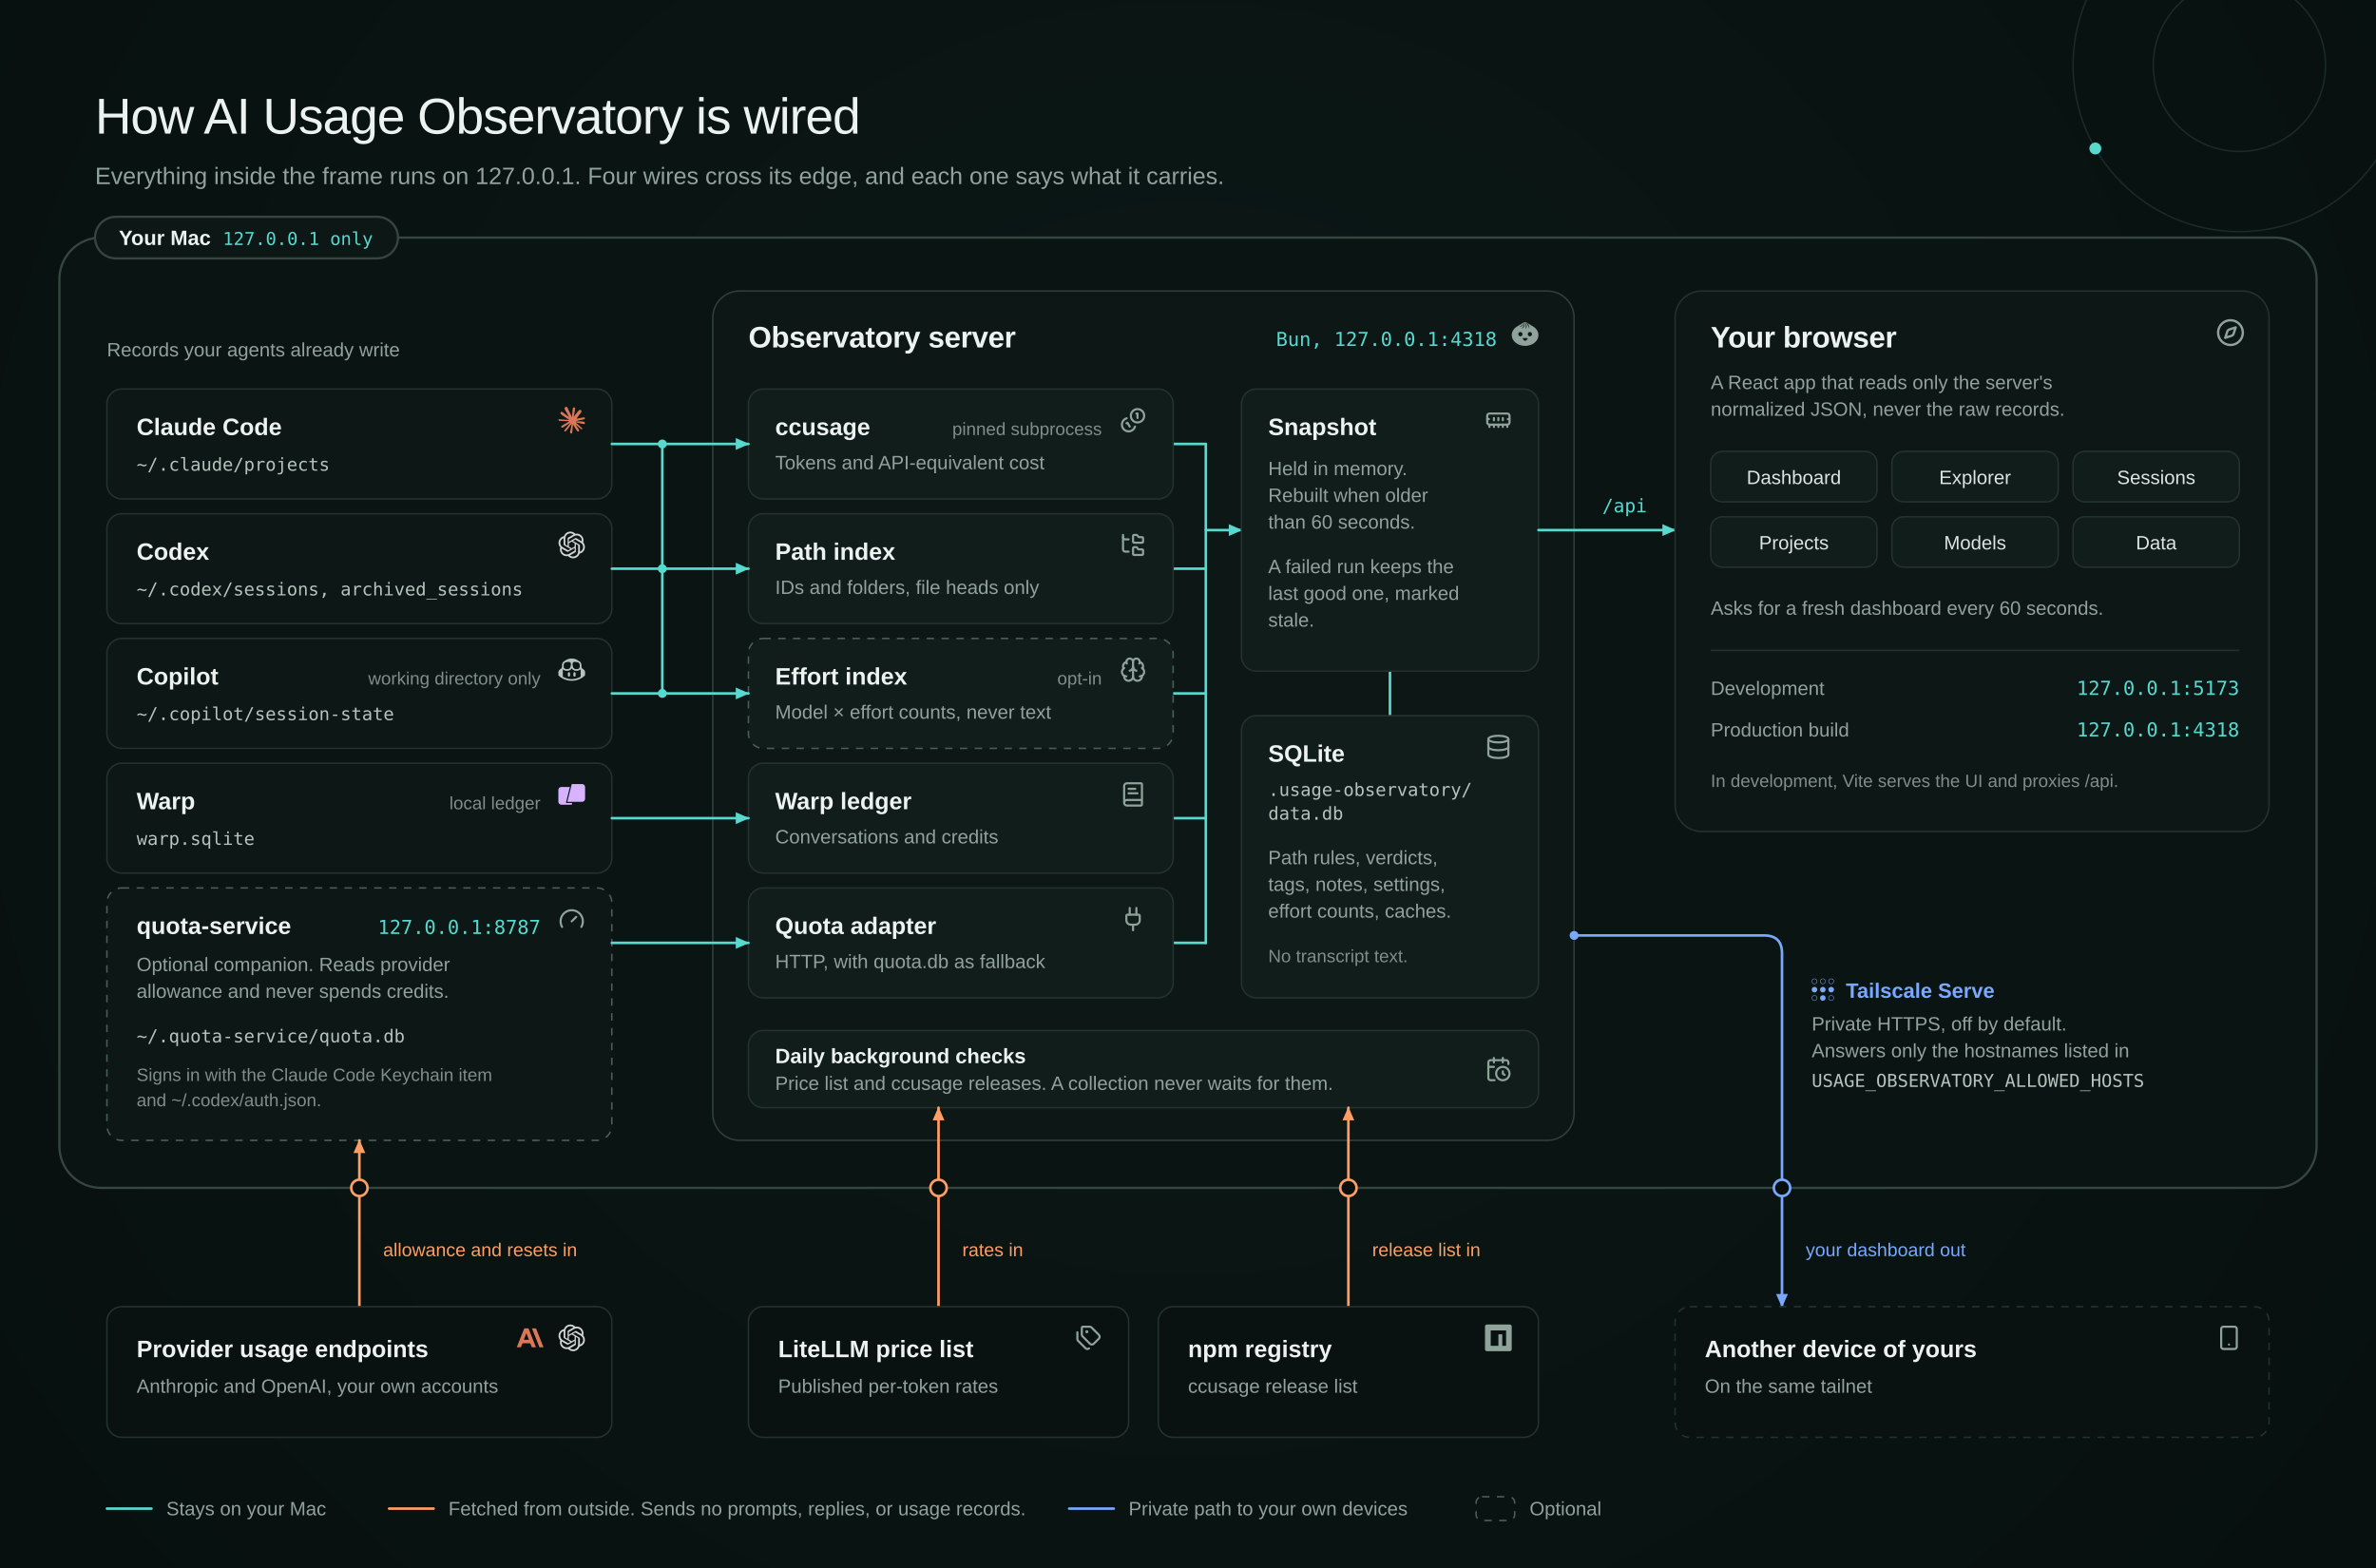
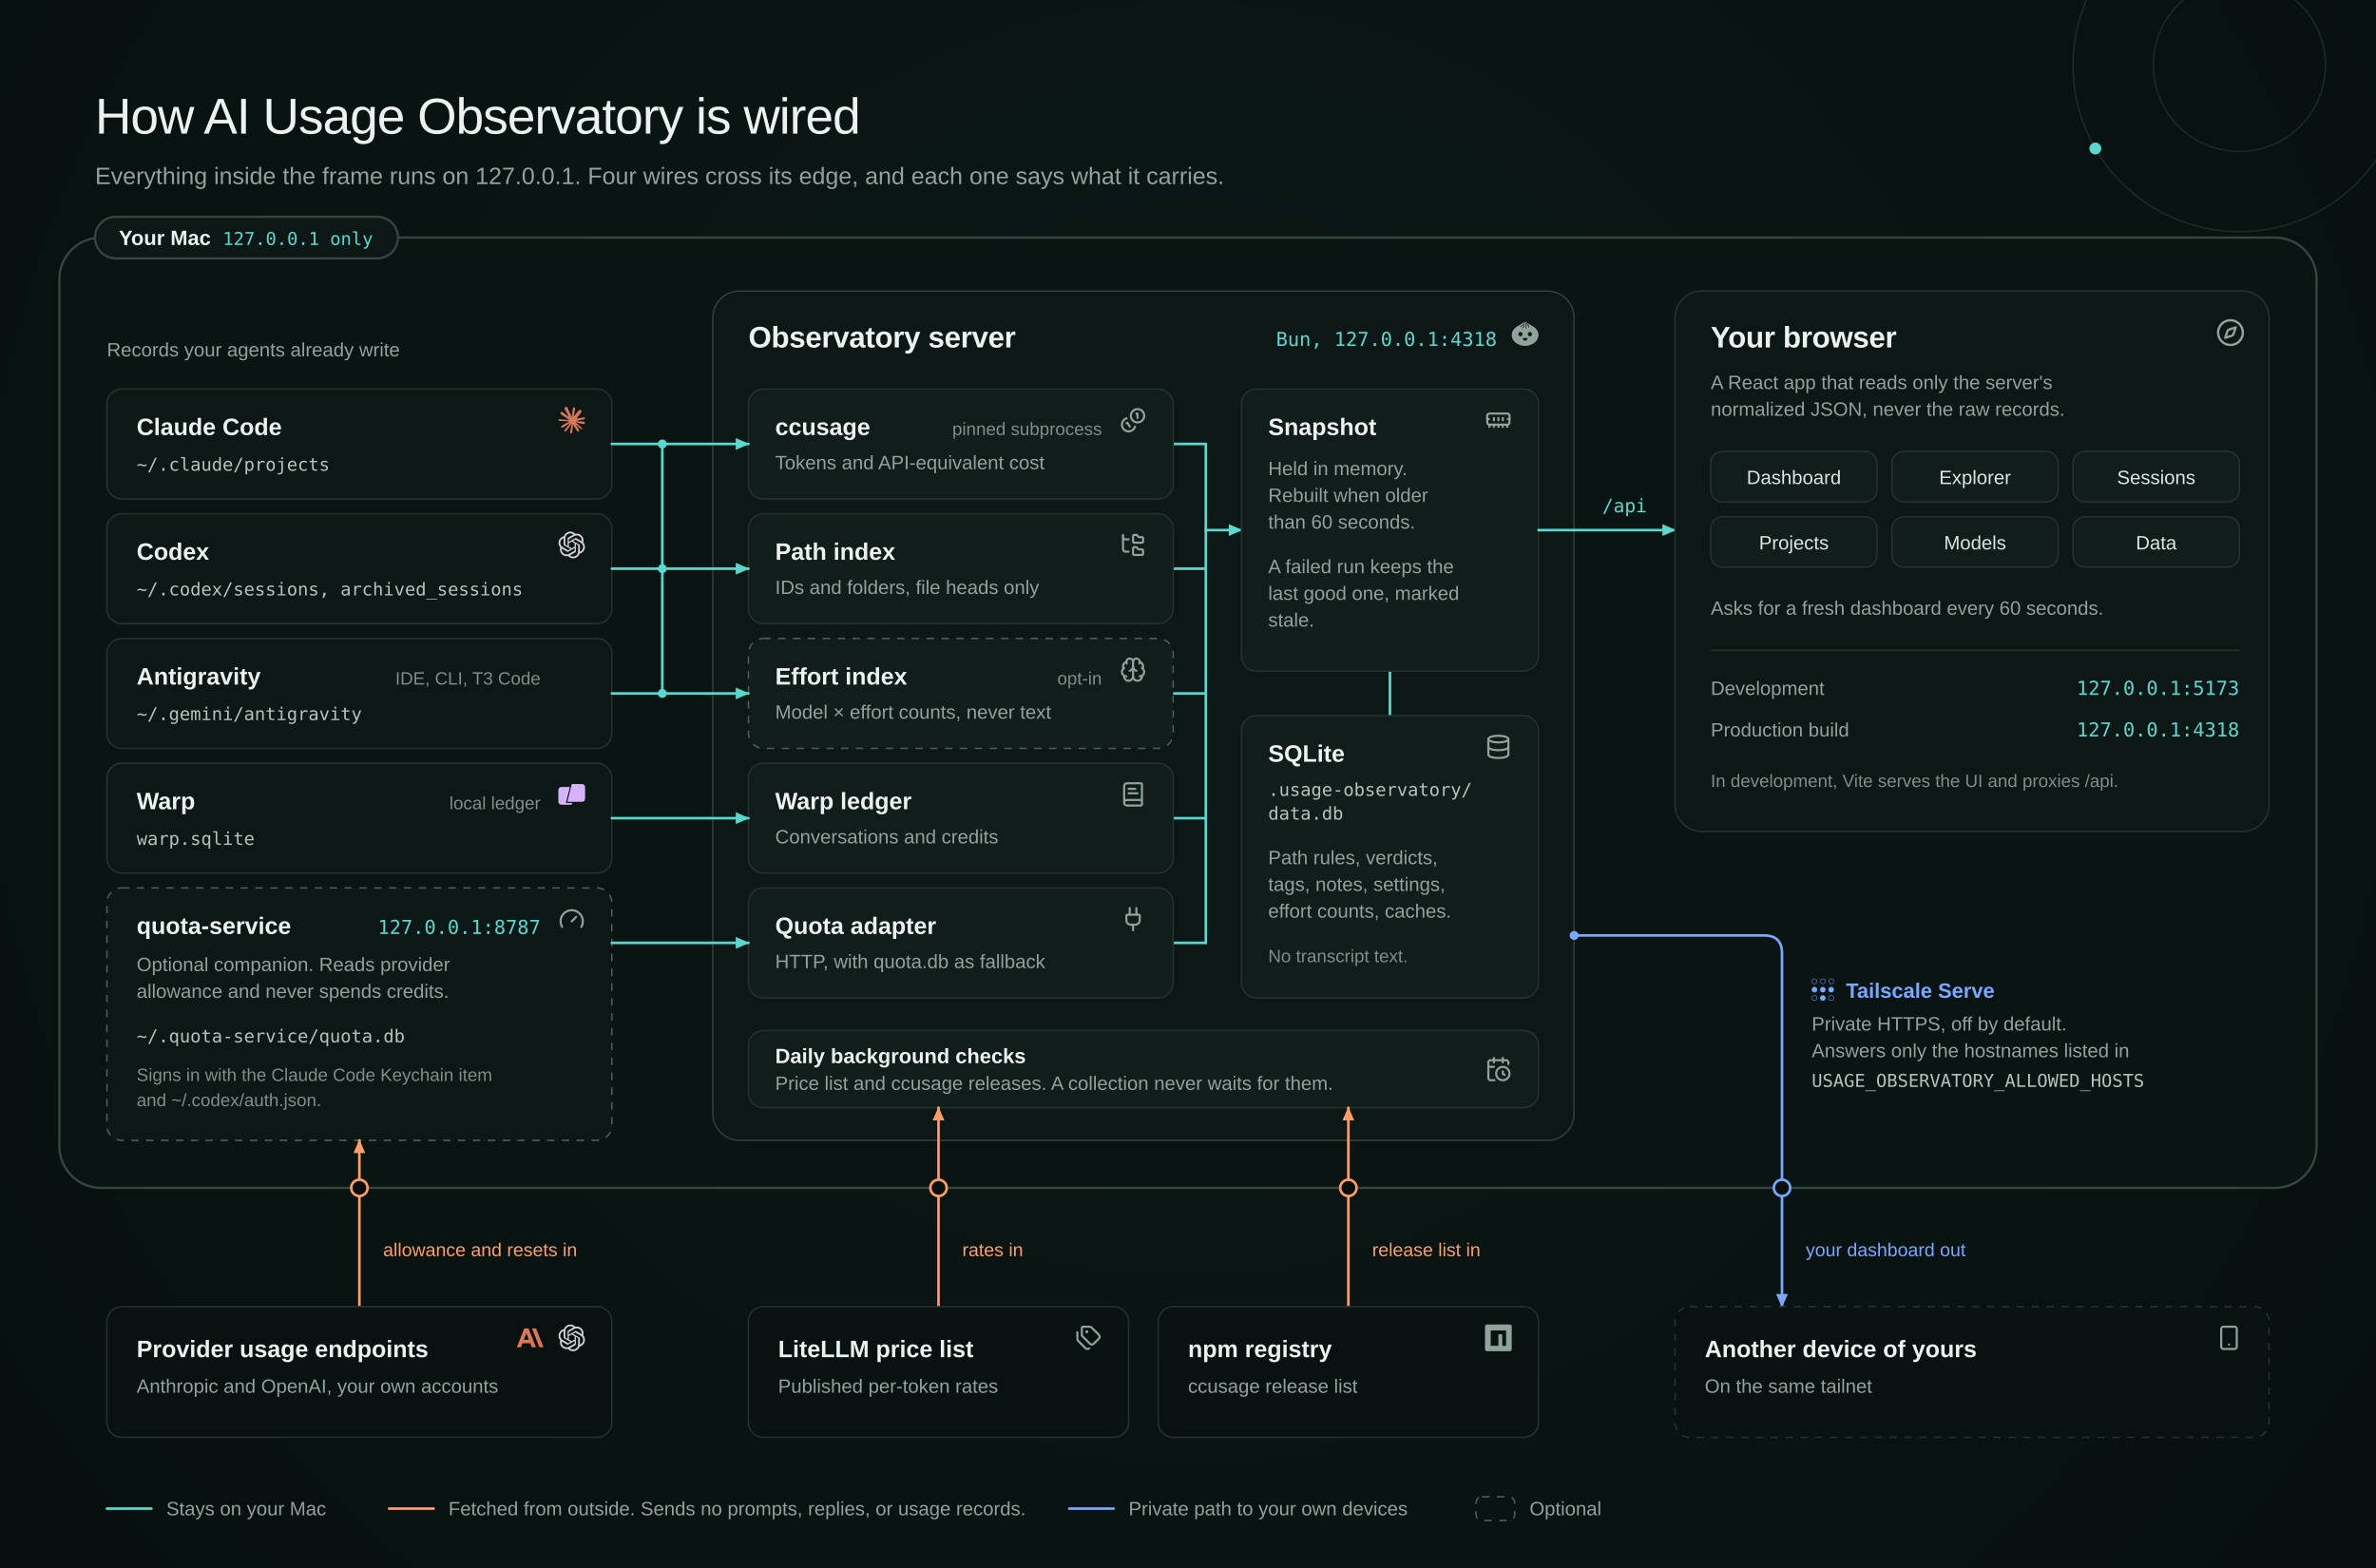
<svg xmlns="http://www.w3.org/2000/svg" viewBox="0 0 1600 1056" width="1600" height="1056" role="img" aria-labelledby="diagram-title diagram-desc">
  <defs>
    <radialGradient id="field" cx="800" cy="430" r="980" gradientUnits="userSpaceOnUse">
      <stop offset="0" stop-color="#0c1917" />
      <stop offset="1" stop-color="#07100f" />
    </radialGradient>
    <marker id="arrow-local" viewBox="0 0 10 10" refX="8.5" refY="5" markerWidth="6.5" markerHeight="6.5" orient="auto-start-reverse">
      <path d="M1 1.5 9 5 1 8.5z" fill="#58d9cf" />
    </marker>
    <marker id="arrow-outside" viewBox="0 0 10 10" refX="8.5" refY="5" markerWidth="6.5" markerHeight="6.5" orient="auto-start-reverse">
      <path d="M1 1.5 9 5 1 8.5z" fill="#ff9e64" />
    </marker>
    <marker id="arrow-tailnet" viewBox="0 0 10 10" refX="8.5" refY="5" markerWidth="6.5" markerHeight="6.5" orient="auto-start-reverse">
      <path d="M1 1.5 9 5 1 8.5z" fill="#78a8ff" />
    </marker>
    <style>
      text { font-family: "Avenir Next", Avenir, "Segoe UI", "Helvetica Neue", Arial, sans-serif; }
      .mono { font-family: "IBM Plex Mono", Menlo, Consolas, monospace; }
      .title { font-size: 34px; font-weight: 500; fill: #ecf2ef; letter-spacing: -.6px; }
      .subtitle { font-size: 16px; fill: #91a19b; }
      .heading { font-size: 20px; font-weight: 600; fill: #ecf2ef; letter-spacing: -.2px; }
      .name { font-size: 16px; font-weight: 600; fill: #ecf2ef; }
      .body { font-size: 13px; fill: #91a19b; }
      .note { font-size: 12px; fill: #7f8e88; }
      .path { font-size: 12px; fill: #b4c4bd; }
      .port { font-size: 13px; fill: #58d9cf; }
      .chip { font-size: 13px; font-weight: 500; fill: #dbe5e1; }
      .box { fill: #0d1715; stroke: #24322e; }
      .row { fill: #111d1a; stroke: #24322e; }
      .optional { stroke: #4a5f57; stroke-dasharray: 5 5; }
      .outside { fill: #091211; stroke: #24322e; }
      .wire { fill: none; stroke-width: 1.75; stroke-linecap: round; stroke-linejoin: round; }
      .local { stroke: #58d9cf; }
      .out { stroke: #ff9e64; }
      .tailnet { stroke: #78a8ff; }
      .label-out { font-size: 12.5px; fill: #ff9e64; }
      .label-tailnet { font-size: 12.5px; fill: #78a8ff; }
    </style>
    <symbol id="i-database" viewBox="0 0 24 24">
      <g fill="none" stroke="currentColor" stroke-width="1.9" stroke-linecap="round" stroke-linejoin="round">
        <ellipse cx="12" cy="5" rx="9" ry="3" />
        <path d="M3 5V19A9 3 0 0 0 21 19V5" />
        <path d="M3 12A9 3 0 0 0 21 12" />
      </g>
    </symbol>
    <symbol id="i-gauge" viewBox="0 0 24 24">
      <g fill="none" stroke="currentColor" stroke-width="1.9" stroke-linecap="round" stroke-linejoin="round">
        <path d="m12 14 4-4" />
        <path d="M3.34 19a10 10 0 1 1 17.32 0" />
      </g>
    </symbol>
    <symbol id="i-coins" viewBox="0 0 24 24">
      <g fill="none" stroke="currentColor" stroke-width="1.9" stroke-linecap="round" stroke-linejoin="round">
        <path d="M13.744 17.736a6 6 0 1 1-7.48-7.48" />
        <path d="M15 6h1v4" />
        <path d="m6.134 14.768.866-.5 2 3.464" />
        <circle cx="16" cy="8" r="6" />
      </g>
    </symbol>
    <symbol id="i-folder-tree" viewBox="0 0 24 24">
      <g fill="none" stroke="currentColor" stroke-width="1.9" stroke-linecap="round" stroke-linejoin="round">
        <path d="M20 10a1 1 0 0 0 1-1V6a1 1 0 0 0-1-1h-2.5a1 1 0 0 1-.8-.4l-.9-1.2A1 1 0 0 0 15 3h-2a1 1 0 0 0-1 1v5a1 1 0 0 0 1 1Z" />
        <path d="M20 21a1 1 0 0 0 1-1v-3a1 1 0 0 0-1-1h-2.9a1 1 0 0 1-.88-.55l-.42-.85a1 1 0 0 0-.92-.6H13a1 1 0 0 0-1 1v5a1 1 0 0 0 1 1Z" />
        <path d="M3 5a2 2 0 0 0 2 2h3" />
        <path d="M3 3v13a2 2 0 0 0 2 2h3" />
      </g>
    </symbol>
    <symbol id="i-brain" viewBox="0 0 24 24">
      <g fill="none" stroke="currentColor" stroke-width="1.9" stroke-linecap="round" stroke-linejoin="round">
        <path d="M12 18V5" />
        <path d="M15 13a4.17 4.17 0 0 1-3-4 4.17 4.17 0 0 1-3 4" />
        <path d="M17.598 6.5A3 3 0 1 0 12 5a3 3 0 1 0-5.598 1.5" />
        <path d="M17.997 5.125a4 4 0 0 1 2.526 5.77" />
        <path d="M18 18a4 4 0 0 0 2-7.464" />
        <path d="M19.967 17.483A4 4 0 1 1 12 18a4 4 0 1 1-7.967-.517" />
        <path d="M6 18a4 4 0 0 1-2-7.464" />
        <path d="M6.003 5.125a4 4 0 0 0-2.526 5.77" />
      </g>
    </symbol>
    <symbol id="i-plug" viewBox="0 0 24 24">
      <g fill="none" stroke="currentColor" stroke-width="1.9" stroke-linecap="round" stroke-linejoin="round">
        <path d="M12 22v-5" />
        <path d="M15 8V2" />
        <path d="M17 8a1 1 0 0 1 1 1v4a4 4 0 0 1-4 4h-4a4 4 0 0 1-4-4V9a1 1 0 0 1 1-1z" />
        <path d="M9 8V2" />
      </g>
    </symbol>
    <symbol id="i-memory-stick" viewBox="0 0 24 24">
      <g fill="none" stroke="currentColor" stroke-width="1.9" stroke-linecap="round" stroke-linejoin="round">
        <path d="M12 12v-2" />
        <path d="M12 18v-2" />
        <path d="M16 12v-2" />
        <path d="M16 18v-2" />
        <path d="M2 11h1.5" />
        <path d="M20 18v-2" />
        <path d="M20.5 11H22" />
        <path d="M4 18v-2" />
        <path d="M8 12v-2" />
        <path d="M8 18v-2" />
        <rect x="2" y="6" width="20" height="10" rx="2" />
      </g>
    </symbol>
    <symbol id="i-calendar-clock" viewBox="0 0 24 24">
      <g fill="none" stroke="currentColor" stroke-width="1.9" stroke-linecap="round" stroke-linejoin="round">
        <path d="M16 14v2.2l1.6 1" />
        <path d="M16 2v4" />
        <path d="M21 7.5V6a2 2 0 0 0-2-2H5a2 2 0 0 0-2 2v14a2 2 0 0 0 2 2h3.5" />
        <path d="M3 10h5" />
        <path d="M8 2v4" />
        <circle cx="16" cy="16" r="6" />
      </g>
    </symbol>
    <symbol id="i-smartphone" viewBox="0 0 24 24">
      <g fill="none" stroke="currentColor" stroke-width="1.9" stroke-linecap="round" stroke-linejoin="round">
        <rect width="14" height="20" x="5" y="2" rx="2" ry="2" />
        <path d="M12 18h.01" />
      </g>
    </symbol>
    <symbol id="i-book-text" viewBox="0 0 24 24">
      <g fill="none" stroke="currentColor" stroke-width="1.9" stroke-linecap="round" stroke-linejoin="round">
        <path d="M4 19.5v-15A2.5 2.5 0 0 1 6.5 2H19a1 1 0 0 1 1 1v18a1 1 0 0 1-1 1H6.5a1 1 0 0 1 0-5H20" />
        <path d="M8 11h8" />
        <path d="M8 7h6" />
      </g>
    </symbol>
    <symbol id="i-tags" viewBox="0 0 24 24">
      <g fill="none" stroke="currentColor" stroke-width="1.9" stroke-linecap="round" stroke-linejoin="round">
        <path d="M13.172 2a2 2 0 0 1 1.414.586l6.71 6.71a2.4 2.4 0 0 1 0 3.408l-4.592 4.592a2.4 2.4 0 0 1-3.408 0l-6.71-6.71A2 2 0 0 1 6 9.172V3a1 1 0 0 1 1-1z" />
        <path d="M2 7v6.172a2 2 0 0 0 .586 1.414l6.71 6.71a2.4 2.4 0 0 0 3.191.193" />
        <circle cx="10.5" cy="6.5" r=".5" fill="currentColor" />
      </g>
    </symbol>
    <symbol id="i-claude" viewBox="0 0 24 24">
      <path fill="currentColor" d="m4.714 15.956 4.717-2.647.079-.231-.079-.128h-.231l-.789-.049-2.696-.073-2.337-.097-2.265-.121-.571-.121-.534-.704.055-.352.48-.322.686.061 1.518.103 2.277.158 1.651.097 2.447.255h.389l.055-.158-.134-.097-.103-.097L6.973 9.836l-2.55-1.688-1.336-.971-.723-.492-.364-.461-.158-1.008.656-.723.88.061.225.061.892.686 1.906 1.475 2.489 1.834.364.303.146-.103.018-.073-.164-.273-1.354-2.447-1.445-2.489-.643-1.032-.17-.619c-.061-.255-.103-.467-.103-.729L6.287.134 6.7 0l.996.134.419.364.619 1.415 1.002 2.228 1.554 3.03.455.898.243.832.091.255h.158v-.146l.128-1.706.237-2.095.231-2.696.079-.759.376-.911.747-.492.583.279.48.686-.067.443-.285 1.852-.559 2.902-.364 1.943h.212l.243-.243.984-1.305 1.651-2.064.729-.82.85-.905.546-.431h1.032l.759 1.129-.34 1.166-1.062 1.348-.88 1.141-1.263 1.7-.789 1.36.073.109.188-.018 2.853-.607 1.542-.279 1.84-.316.832.389.091.395-.328.807-1.967.486-2.307.461-3.436.814-.043.03.049.061 1.548.146.662.036h1.621l3.018.225.789.522.474.638-.079.486-1.214.619-1.639-.389-3.825-.911-1.311-.328h-.182v.109l1.093 1.069 2.003 1.809 2.507 2.331.128.577-.322.455-.34-.049-2.204-1.657-.85-.747-1.925-1.621h-.128v.17l.443.65 2.344 3.521.121 1.081-.17.352-.607.212-.668-.121-1.372-1.925L14.38 17.959l-1.141-1.943-.14.079-.674 7.255-.316.37-.729.279-.607-.461-.322-.747.322-1.475.389-1.925.316-1.53.285-1.9.17-.631-.012-.043-.14.018-1.433 1.967-2.18 2.945-1.724 1.846-.413.164-.716-.37.067-.662.401-.589 2.386-3.036 1.439-1.882.929-1.087-.006-.158h-.055l-6.338 4.116-1.129.146-.486-.455.061-.747.231-.243 1.906-1.311Z" />
    </symbol>
    <symbol id="i-openai" viewBox="0 0 24 24">
      <path fill="currentColor" d="M22.282 9.821a5.985 5.985 0 0 0-.516-4.911 6.046 6.046 0 0 0-6.51-2.9A6.065 6.065 0 0 0 4.981 4.182a5.985 5.985 0 0 0-3.998 2.9 6.046 6.046 0 0 0 .743 7.097 5.98 5.98 0 0 0 .511 4.911 6.051 6.051 0 0 0 6.515 2.9A5.985 5.985 0 0 0 13.26 24a6.056 6.056 0 0 0 5.772-4.206 5.989 5.989 0 0 0 3.998-2.9 6.056 6.056 0 0 0-.748-7.073zm-9.022 12.608a4.476 4.476 0 0 1-2.876-1.041l.142-.08 4.778-2.758a.795.795 0 0 0 .393-.681v-6.737l2.02 1.169a.071.071 0 0 1 .038.052v5.583a4.504 4.504 0 0 1-4.495 4.494zm-9.661-4.125a4.471 4.471 0 0 1-.535-3.014l.142.085 4.783 2.758a.771.771 0 0 0 .781 0l5.843-3.369v2.332a.08.08 0 0 1-.033.061L9.74 19.95a4.499 4.499 0 0 1-6.141-1.646zM2.341 7.896a4.485 4.485 0 0 1 2.365-1.973V11.6a.766.766 0 0 0 .388.676l5.814 3.354-2.02 1.169a.076.076 0 0 1-.071 0l-4.83-2.787A4.504 4.504 0 0 1 2.341 7.872zm16.596 3.856L13.104 8.364 15.119 7.2a.076.076 0 0 1 .071 0l4.83 2.791a4.494 4.494 0 0 1-.676 8.104v-5.677a.79.79 0 0 0-.407-.667zm2.011-3.023l-.142-.085-4.774-2.782a.776.776 0 0 0-.785 0L9.409 9.23V6.897a.066.066 0 0 1 .028-.061l4.83-2.787a4.499 4.499 0 0 1 6.68 4.66zM8.306 12.863l-2.02-1.164a.08.08 0 0 1-.038-.057V6.074a4.499 4.499 0 0 1 7.376-3.454l-.142.081L8.704 5.459a.795.795 0 0 0-.393.681zm1.098-2.365l2.602-1.5 2.607 1.5v2.999l-2.597 1.5-2.607-1.5Z" />
    </symbol>
    <symbol id="i-githubcopilot" viewBox="0 0 24 24">
      <path fill="currentColor" d="M23.922 16.997C23.061 18.492 18.063 22.02 12 22.02 5.937 22.02.939 18.492.078 16.997A.641.641 0 0 1 0 16.741v-2.869a.883.883 0 0 1 .053-.22c.372-.935 1.347-2.292 2.605-2.656.167-.429.414-1.055.644-1.517a10.098 10.098 0 0 1-.052-1.086c0-1.331.282-2.499 1.132-3.368.397-.406.89-.717 1.474-.952C7.255 2.937 9.248 1.98 11.978 1.98c2.731 0 4.767.957 6.166 2.093.584.235 1.077.546 1.474.952.85.869 1.132 2.037 1.132 3.368 0 .368-.014.733-.052 1.086.23.462.477 1.088.644 1.517 1.258.364 2.233 1.721 2.605 2.656a.841.841 0 0 1 .053.22v2.869a.641.641 0 0 1-.078.256Zm-11.75-5.992h-.344a4.359 4.359 0 0 1-.355.508c-.77.947-1.918 1.492-3.508 1.492-1.725 0-2.989-.359-3.782-1.259a2.137 2.137 0 0 1-.085-.104L4 11.746v6.585c1.435.779 4.514 2.179 8 2.179 3.486 0 6.565-1.4 8-2.179v-6.585l-.098-.104s-.033.045-.085.104c-.793.9-2.057 1.259-3.782 1.259-1.59 0-2.738-.545-3.508-1.492a4.359 4.359 0 0 1-.355-.508Zm2.328 3.25c.549 0 1 .451 1 1v2c0 .549-.451 1-1 1-.549 0-1-.451-1-1v-2c0-.549.451-1 1-1Zm-5 0c.549 0 1 .451 1 1v2c0 .549-.451 1-1 1-.549 0-1-.451-1-1v-2c0-.549.451-1 1-1Zm3.313-6.185c.136 1.057.403 1.913.878 2.497.442.544 1.134.938 2.344.938 1.573 0 2.292-.337 2.657-.751.384-.435.558-1.15.558-2.361 0-1.14-.243-1.847-.705-2.319-.477-.488-1.319-.862-2.824-1.025-1.487-.161-2.192.138-2.533.529-.269.307-.437.808-.438 1.578v.021c0 .265.021.562.063.893Zm-1.626 0c.042-.331.063-.628.063-.894v-.02c-.001-.77-.169-1.271-.438-1.578-.341-.391-1.046-.69-2.533-.529-1.505.163-2.347.537-2.824 1.025-.462.472-.705 1.179-.705 2.319 0 1.211.175 1.926.558 2.361.365.414 1.084.751 2.657.751 1.21 0 1.902-.394 2.344-.938.475-.584.742-1.44.878-2.497Z" />
    </symbol>
    <symbol id="i-warp" viewBox="0 0 24 24">
      <path fill="currentColor" d="M12.035 2.723h9.253A2.712 2.712 0 0 1 24 5.435v10.529a2.712 2.712 0 0 1-2.712 2.713H8.047Zm-1.681 2.6L6.766 19.677h5.598l-.399 1.6H2.712A2.712 2.712 0 0 1 0 18.565V8.036a2.712 2.712 0 0 1 2.712-2.712Z" />
    </symbol>
    <symbol id="i-bun" viewBox="0 0 24 24">
      <path fill="currentColor" d="M12 22.596c6.628 0 12-4.338 12-9.688 0-3.318-2.057-6.248-5.219-7.986-1.286-.715-2.297-1.357-3.139-1.89C14.058 2.025 13.08 1.404 12 1.404c-1.097 0-2.334.785-3.966 1.821a49.92 49.92 0 0 1-2.816 1.697C2.057 6.66 0 9.59 0 12.908c0 5.35 5.372 9.687 12 9.687v.001ZM10.599 4.715c.334-.759.503-1.58.498-2.409 0-.145.202-.187.23-.029.658 2.783-.902 4.162-2.057 4.624-.124.048-.199-.121-.103-.209a5.763 5.763 0 0 0 1.432-1.977Zm2.058-.102a5.82 5.82 0 0 0-.782-2.306v-.016c-.069-.123.086-.263.185-.172 1.962 2.111 1.307 4.067.556 5.051-.082.103-.23-.003-.189-.126a5.85 5.85 0 0 0 .23-2.431Zm1.776-.561a5.727 5.727 0 0 0-1.612-1.806v-.014c-.112-.085-.024-.274.114-.218 2.595 1.087 2.774 3.18 2.459 4.407a.116.116 0 0 1-.049.071.11.11 0 0 1-.153-.026.122.122 0 0 1-.022-.083 5.891 5.891 0 0 0-.737-2.331Zm-5.087.561c-.617.546-1.282.76-2.063 1-.117 0-.195-.078-.156-.181 1.752-.909 2.376-1.649 2.999-2.778 0 0 .155-.118.188.085 0 .304-.349 1.329-.968 1.874Zm4.945 11.237a2.957 2.957 0 0 1-.937 1.553c-.346.346-.8.565-1.286.62a2.178 2.178 0 0 1-1.327-.62 2.955 2.955 0 0 1-.925-1.553.244.244 0 0 1 .064-.198.234.234 0 0 1 .193-.069h3.965a.226.226 0 0 1 .19.07c.05.053.073.125.063.197Zm-5.458-2.176a1.862 1.862 0 0 1-2.384-.245 1.98 1.98 0 0 1-.233-2.447c.207-.319.503-.566.848-.713a1.84 1.84 0 0 1 1.092-.11c.366.075.703.261.967.531a1.98 1.98 0 0 1 .408 2.114 1.931 1.931 0 0 1-.698.869v.001Zm8.495.005a1.86 1.86 0 0 1-2.381-.253 1.964 1.964 0 0 1-.547-1.366c0-.384.11-.76.32-1.079.207-.319.503-.567.849-.713a1.844 1.844 0 0 1 1.093-.108c.367.076.704.262.968.534a1.98 1.98 0 0 1 .4 2.117 1.932 1.932 0 0 1-.702.868Z" />
    </symbol>
    <symbol id="i-compass" viewBox="0 0 24 24">
      <g fill="none" stroke="currentColor" stroke-width="1.9" stroke-linecap="round" stroke-linejoin="round">
        <circle cx="12" cy="12" r="10" />
        <path d="m16.24 7.76-1.804 5.411a2 2 0 0 1-1.265 1.265L7.76 16.24l1.804-5.411a2 2 0 0 1 1.265-1.265z" />
      </g>
    </symbol>
    <symbol id="i-tailscale" viewBox="0 0 24 24">
      <path fill="currentColor" d="M24 12a3 3 0 1 1-6 0 3 3 0 0 1 6 0zm-9 9a3 3 0 1 1-6 0 3 3 0 0 1 6 0zm0-9a3 3 0 1 1-6 0 3 3 0 0 1 6 0zm6-6a3 3 0 1 1 0-6 3 3 0 0 1 0 6zm0-.5a2.5 2.5 0 1 0 0-5 2.5 2.5 0 0 0 0 5zM3 24a3 3 0 1 1 0-6 3 3 0 0 1 0 6zm0-.5a2.5 2.5 0 1 0 0-5 2.5 2.5 0 0 0 0 5zm18 .5a3 3 0 1 1 0-6 3 3 0 0 1 0 6zm0-.5a2.5 2.5 0 1 0 0-5 2.5 2.5 0 0 0 0 5zM6 12a3 3 0 1 1-6 0 3 3 0 0 1 6 0zm9-9a3 3 0 1 1-6 0 3 3 0 0 1 6 0zm-3 2.5a2.5 2.5 0 1 0 0-5 2.5 2.5 0 0 0 0 5zM6 3a3 3 0 1 1-6 0 3 3 0 0 1 6 0zM3 5.5a2.5 2.5 0 1 0 0-5 2.5 2.5 0 0 0 0 5z" />
    </symbol>
    <symbol id="i-npm" viewBox="0 0 24 24">
      <path fill="currentColor" d="M1.763 0C.786 0 0 .786 0 1.763v20.474C0 23.214.786 24 1.763 24h20.474c.977 0 1.763-.786 1.763-1.763V1.763C24 .786 23.214 0 22.237 0zM5.13 5.323l13.837.019-.009 13.836h-3.464l.01-10.382h-3.456L12.04 19.17H5.113z" />
    </symbol>
    <symbol id="i-anthropic" viewBox="0 0 24 24">
      <path fill="currentColor" d="M17.304 3.541h-3.672l6.696 16.918H24Zm-10.608 0L0 20.459h3.744l1.369-3.553h7.005l1.369 3.553h3.744L10.536 3.541Zm-.371 10.223 2.291-5.946 2.291 5.946Z" />
    </symbol>
  </defs>
  <rect width="1600" height="1056" fill="url(#field)" />
  <g fill="none" stroke="#1b2a26">
    <circle cx="1508" cy="44" r="58" />
    <circle cx="1508" cy="44" r="112" />
  </g>
  <circle cx="1411" cy="100" r="4" fill="#58d9cf" />
  <text class="title" x="64" y="90">How AI Usage Observatory is wired</text>
  <text class="subtitle" x="64" y="124">Everything inside the frame runs on 127.0.0.1. Four wires cross its edge, and each one says what it carries.</text>
  <rect x="40" y="160" width="1520" height="640" rx="28" fill="#0a1513" stroke="#35463f" stroke-width="1.5" />
  <rect x="64" y="146" width="204" height="28" rx="14" fill="#0d1715" stroke="#35463f" stroke-width="1.5" />
  <text x="80" y="165" font-size="14" font-weight="600" fill="#ecf2ef">Your Mac</text>
  <text class="mono" x="150" y="165" font-size="12" fill="#58d9cf">127.0.0.1 only</text>
  <text class="body" x="72" y="240" font-size="14">Records your agents already write</text>
  <rect class="box" x="72" y="262" width="340" height="74" rx="10" />
  <text class="name" x="92" y="293">Claude Code</text>
  <use href="#i-claude" x="376" y="274" width="18" height="18" color="#d97757" />
  <text class="mono path" x="92" y="317">~/.claude/projects</text>
  <rect class="box" x="72" y="346" width="340" height="74" rx="10" />
  <text class="name" x="92" y="377">Codex</text>
  <use href="#i-openai" x="376" y="358" width="18" height="18" color="#eaeaea" opacity=".9" />
  <text class="mono path" x="92" y="401">~/.codex/sessions, archived_sessions</text>
  <rect class="box" x="72" y="430" width="340" height="74" rx="10" />
-   <text class="name" x="92" y="461">Copilot</text>
-   <text class="note" x="364" y="461" text-anchor="end">working directory only</text>
-   <use href="#i-githubcopilot" x="376" y="442" width="18" height="18" color="#b4c4bd" />
-   <text class="mono path" x="92" y="485">~/.copilot/session-state</text>
+   <text class="name" x="92" y="461">Antigravity</text>
+   <text class="note" x="364" y="461" text-anchor="end">IDE, CLI, T3 Code</text>
+   <text class="mono path" x="92" y="485">~/.gemini/antigravity</text>
  <rect class="box" x="72" y="514" width="340" height="74" rx="10" />
  <text class="name" x="92" y="545">Warp</text>
  <text class="note" x="364" y="545" text-anchor="end">local ledger</text>
  <use href="#i-warp" x="376" y="526" width="18" height="18" color="#d7b3ff" />
  <text class="mono path" x="92" y="569">warp.sqlite</text>
  <rect class="box optional" x="72" y="598" width="340" height="170" rx="10" />
  <text class="name" x="92" y="629">quota-service</text>
  <text class="mono port" x="364" y="629" text-anchor="end" font-size="12">127.0.0.1:8787</text>
  <use href="#i-gauge" x="376" y="610" width="18" height="18" color="#8fa39b" />
  <text class="body" x="92" y="654">Optional companion. Reads provider</text>
  <text class="body" x="92" y="672">allowance and never spends credits.</text>
  <text class="mono path" x="92" y="702">~/.quota-service/quota.db</text>
  <text class="note" x="92" y="728">Signs in with the Claude Code Keychain item</text>
  <text class="note" x="92" y="745">and ~/.codex/auth.json.</text>
  <rect x="480" y="196" width="580" height="572" rx="18" fill="#0d1715" stroke="#2f403a" />
  <text class="heading" x="504" y="234">Observatory server</text>
  <text class="mono port" x="1008" y="233" text-anchor="end">Bun, 127.0.0.1:4318</text>
  <use href="#i-bun" x="1018" y="216" width="18" height="18" color="#8fa39b" />
  <g class="wire local">
    <path d="M790 299H812M790 383H812M790 467H812M790 551H812M790 635H812" />
    <path d="M812 299V635" />
    <path d="M812 357H836" marker-end="url(#arrow-local)" />
    <path d="M936 452V482" />
  </g>
  <rect class="row" x="504" y="262" width="286" height="74" rx="10" />
  <text class="name" x="522" y="293">ccusage</text>
  <text class="note" x="742" y="293" text-anchor="end">pinned subprocess</text>
  <use href="#i-coins" x="754" y="274" width="18" height="18" color="#8fa39b" />
  <text class="body" x="522" y="316">Tokens and API-equivalent cost</text>
  <rect class="row" x="504" y="346" width="286" height="74" rx="10" />
  <text class="name" x="522" y="377">Path index</text>
  <text class="body" x="522" y="400">IDs and folders, file heads only</text>
  <use href="#i-folder-tree" x="754" y="358" width="18" height="18" color="#8fa39b" />
  <rect class="row optional" x="504" y="430" width="286" height="74" rx="10" />
  <text class="name" x="522" y="461">Effort index</text>
  <text class="note" x="742" y="461" text-anchor="end">opt-in</text>
  <use href="#i-brain" x="754" y="442" width="18" height="18" color="#8fa39b" />
  <text class="body" x="522" y="484">Model × effort counts, never text</text>
  <rect class="row" x="504" y="514" width="286" height="74" rx="10" />
  <text class="name" x="522" y="545">Warp ledger</text>
  <text class="body" x="522" y="568">Conversations and credits</text>
  <use href="#i-book-text" x="754" y="526" width="18" height="18" color="#8fa39b" />
  <rect class="row" x="504" y="598" width="286" height="74" rx="10" />
  <text class="name" x="522" y="629">Quota adapter</text>
  <text class="body" x="522" y="652">HTTP, with quota.db as fallback</text>
  <use href="#i-plug" x="754" y="610" width="18" height="18" color="#8fa39b" />
  <rect class="row" x="836" y="262" width="200" height="190" rx="10" stroke="#3a6b66" />
  <text class="name" x="854" y="293">Snapshot</text>
  <use href="#i-memory-stick" x="1000" y="274" width="18" height="18" color="#8fa39b" />
  <text class="body" x="854" y="320">Held in memory.</text>
  <text class="body" x="854" y="338">Rebuilt when older</text>
  <text class="body" x="854" y="356">than 60 seconds.</text>
  <text class="body" x="854" y="386">A failed run keeps the</text>
  <text class="body" x="854" y="404">last good one, marked</text>
  <text class="body" x="854" y="422">stale.</text>
  <rect class="row" x="836" y="482" width="200" height="190" rx="10" />
  <text class="name" x="854" y="513">SQLite</text>
  <use href="#i-database" x="1000" y="494" width="18" height="18" color="#8fa39b" />
  <text class="mono path" x="854" y="536">.usage-observatory/</text>
  <text class="mono path" x="854" y="552">data.db</text>
  <text class="body" x="854" y="582">Path rules, verdicts,</text>
  <text class="body" x="854" y="600">tags, notes, settings,</text>
  <text class="body" x="854" y="618">effort counts, caches.</text>
  <text class="note" x="854" y="648">No transcript text.</text>
  <rect class="row" x="504" y="694" width="532" height="52" rx="10" />
  <text x="522" y="716" font-size="14" font-weight="600" fill="#ecf2ef">Daily background checks</text>
  <use href="#i-calendar-clock" x="1000" y="711" width="18" height="18" color="#8fa39b" />
  <text class="body" x="522" y="734" font-size="12.5">Price list and ccusage releases. A collection never waits for them.</text>
  <g class="wire local">
    <path d="M412 299H504" marker-end="url(#arrow-local)" />
    <path d="M412 383H504" marker-end="url(#arrow-local)" />
    <path d="M412 467H504" marker-end="url(#arrow-local)" />
    <path d="M446 299V467" />
    <path d="M412 551H504" marker-end="url(#arrow-local)" />
    <path d="M412 635H504" marker-end="url(#arrow-local)" />
  </g>
  <g fill="#58d9cf">
    <circle cx="446" cy="299" r="3" />
    <circle cx="446" cy="383" r="3" />
    <circle cx="446" cy="467" r="3" />
  </g>
  <path class="wire local" d="M1036 357H1128" marker-end="url(#arrow-local)" />
  <text class="mono" x="1094" y="345" text-anchor="middle" font-size="12.5" fill="#58d9cf">/api</text>
  <rect class="box" x="1128" y="196" width="400" height="364" rx="18" stroke="#2f403a" />
  <text class="heading" x="1152" y="234">Your browser</text>
  <use href="#i-compass" x="1492" y="214" width="20" height="20" color="#8fa39b" />
  <text class="body" x="1152" y="262">A React app that reads only the server's</text>
  <text class="body" x="1152" y="280">normalized JSON, never the raw records.</text>
  <g>
    <rect class="row" x="1152" y="304" width="112" height="34" rx="8" />
    <rect class="row" x="1274" y="304" width="112" height="34" rx="8" />
    <rect class="row" x="1396" y="304" width="112" height="34" rx="8" />
    <rect class="row" x="1152" y="348" width="112" height="34" rx="8" />
    <rect class="row" x="1274" y="348" width="112" height="34" rx="8" />
    <rect class="row" x="1396" y="348" width="112" height="34" rx="8" />
    <g class="chip" text-anchor="middle">
      <text x="1208" y="326">Dashboard</text>
      <text x="1330" y="326">Explorer</text>
      <text x="1452" y="326">Sessions</text>
      <text x="1208" y="370">Projects</text>
      <text x="1330" y="370">Models</text>
      <text x="1452" y="370">Data</text>
    </g>
  </g>
  <text class="body" x="1152" y="414">Asks for a fresh dashboard every 60 seconds.</text>
  <path d="M1152 438H1508" stroke="#24322e" />
  <text class="body" x="1152" y="468" fill="#dbe5e1">Development</text>
  <text class="mono port" x="1508" y="468" text-anchor="end">127.0.0.1:5173</text>
  <text class="body" x="1152" y="496">Production build</text>
  <text class="mono port" x="1508" y="496" text-anchor="end">127.0.0.1:4318</text>
  <text class="note" x="1152" y="530">In development, Vite serves the UI and proxies /api.</text>
  <path class="wire out" d="M242 880V768" marker-end="url(#arrow-outside)" />
  <path class="wire out" d="M632 880V746" marker-end="url(#arrow-outside)" />
  <path class="wire out" d="M908 880V746" marker-end="url(#arrow-outside)" />
  <path class="wire tailnet" d="M1060 630H1188Q1200 630 1200 642V880" marker-end="url(#arrow-tailnet)" />
  <circle cx="1060" cy="630" r="3" fill="#78a8ff" />
  <g fill="#07100f" stroke-width="1.75">
    <circle cx="242" cy="800" r="5.5" stroke="#ff9e64" />
    <circle cx="632" cy="800" r="5.5" stroke="#ff9e64" />
    <circle cx="908" cy="800" r="5.5" stroke="#ff9e64" />
    <circle cx="1200" cy="800" r="5.5" stroke="#78a8ff" />
  </g>
  <text class="label-out" x="258" y="846">allowance and resets in</text>
  <text class="label-out" x="648" y="846">rates in</text>
  <text class="label-out" x="924" y="846">release list in</text>
  <text class="label-tailnet" x="1216" y="846">your dashboard out</text>
  <use href="#i-tailscale" x="1220" y="659" width="15" height="15" color="#78a8ff" />
  <text x="1243" y="672" font-size="14" font-weight="600" fill="#78a8ff">Tailscale Serve</text>
  <text class="body" x="1220" y="694">Private HTTPS, off by default.</text>
  <text class="body" x="1220" y="712">Answers only the hostnames listed in</text>
  <text class="mono path" x="1220" y="732">USAGE_OBSERVATORY_ALLOWED_HOSTS</text>
  <rect class="outside" x="72" y="880" width="340" height="88" rx="10" />
  <text class="name" x="92" y="914">Provider usage endpoints</text>
  <use href="#i-anthropic" x="348" y="892" width="18" height="18" color="#d97757" />
  <use href="#i-openai" x="376" y="892" width="18" height="18" color="#eaeaea" opacity=".9" />
  <text class="body" x="92" y="938">Anthropic and OpenAI, your own accounts</text>
  <rect class="outside" x="504" y="880" width="256" height="88" rx="10" />
  <text class="name" x="524" y="914">LiteLLM price list</text>
  <use href="#i-tags" x="724" y="892" width="18" height="18" color="#8fa39b" />
  <text class="body" x="524" y="938">Published per-token rates</text>
  <rect class="outside" x="780" y="880" width="256" height="88" rx="10" />
  <text class="name" x="800" y="914">npm registry</text>
  <use href="#i-npm" x="1000" y="892" width="18" height="18" color="#8fa39b" />
  <text class="body" x="800" y="938">ccusage release list</text>
  <rect class="outside optional" x="1128" y="880" width="400" height="88" rx="10" />
  <text class="name" x="1148" y="914">Another device of yours</text>
  <use href="#i-smartphone" x="1492" y="892" width="18" height="18" color="#8fa39b" />
  <text class="body" x="1148" y="938">On the same tailnet</text>
  <g class="body">
    <path class="wire local" d="M72 1016H102" />
    <text x="112" y="1020.5">Stays on your Mac</text>
    <path class="wire out" d="M262 1016H292" />
    <text x="302" y="1020.5">Fetched from outside. Sends no prompts, replies, or usage records.</text>
    <path class="wire tailnet" d="M720 1016H750" />
    <text x="760" y="1020.5">Private path to your own devices</text>
    <rect class="optional" x="994" y="1008" width="26" height="16" rx="4" fill="none" />
    <text x="1030" y="1020.5">Optional</text>
  </g>
</svg>
